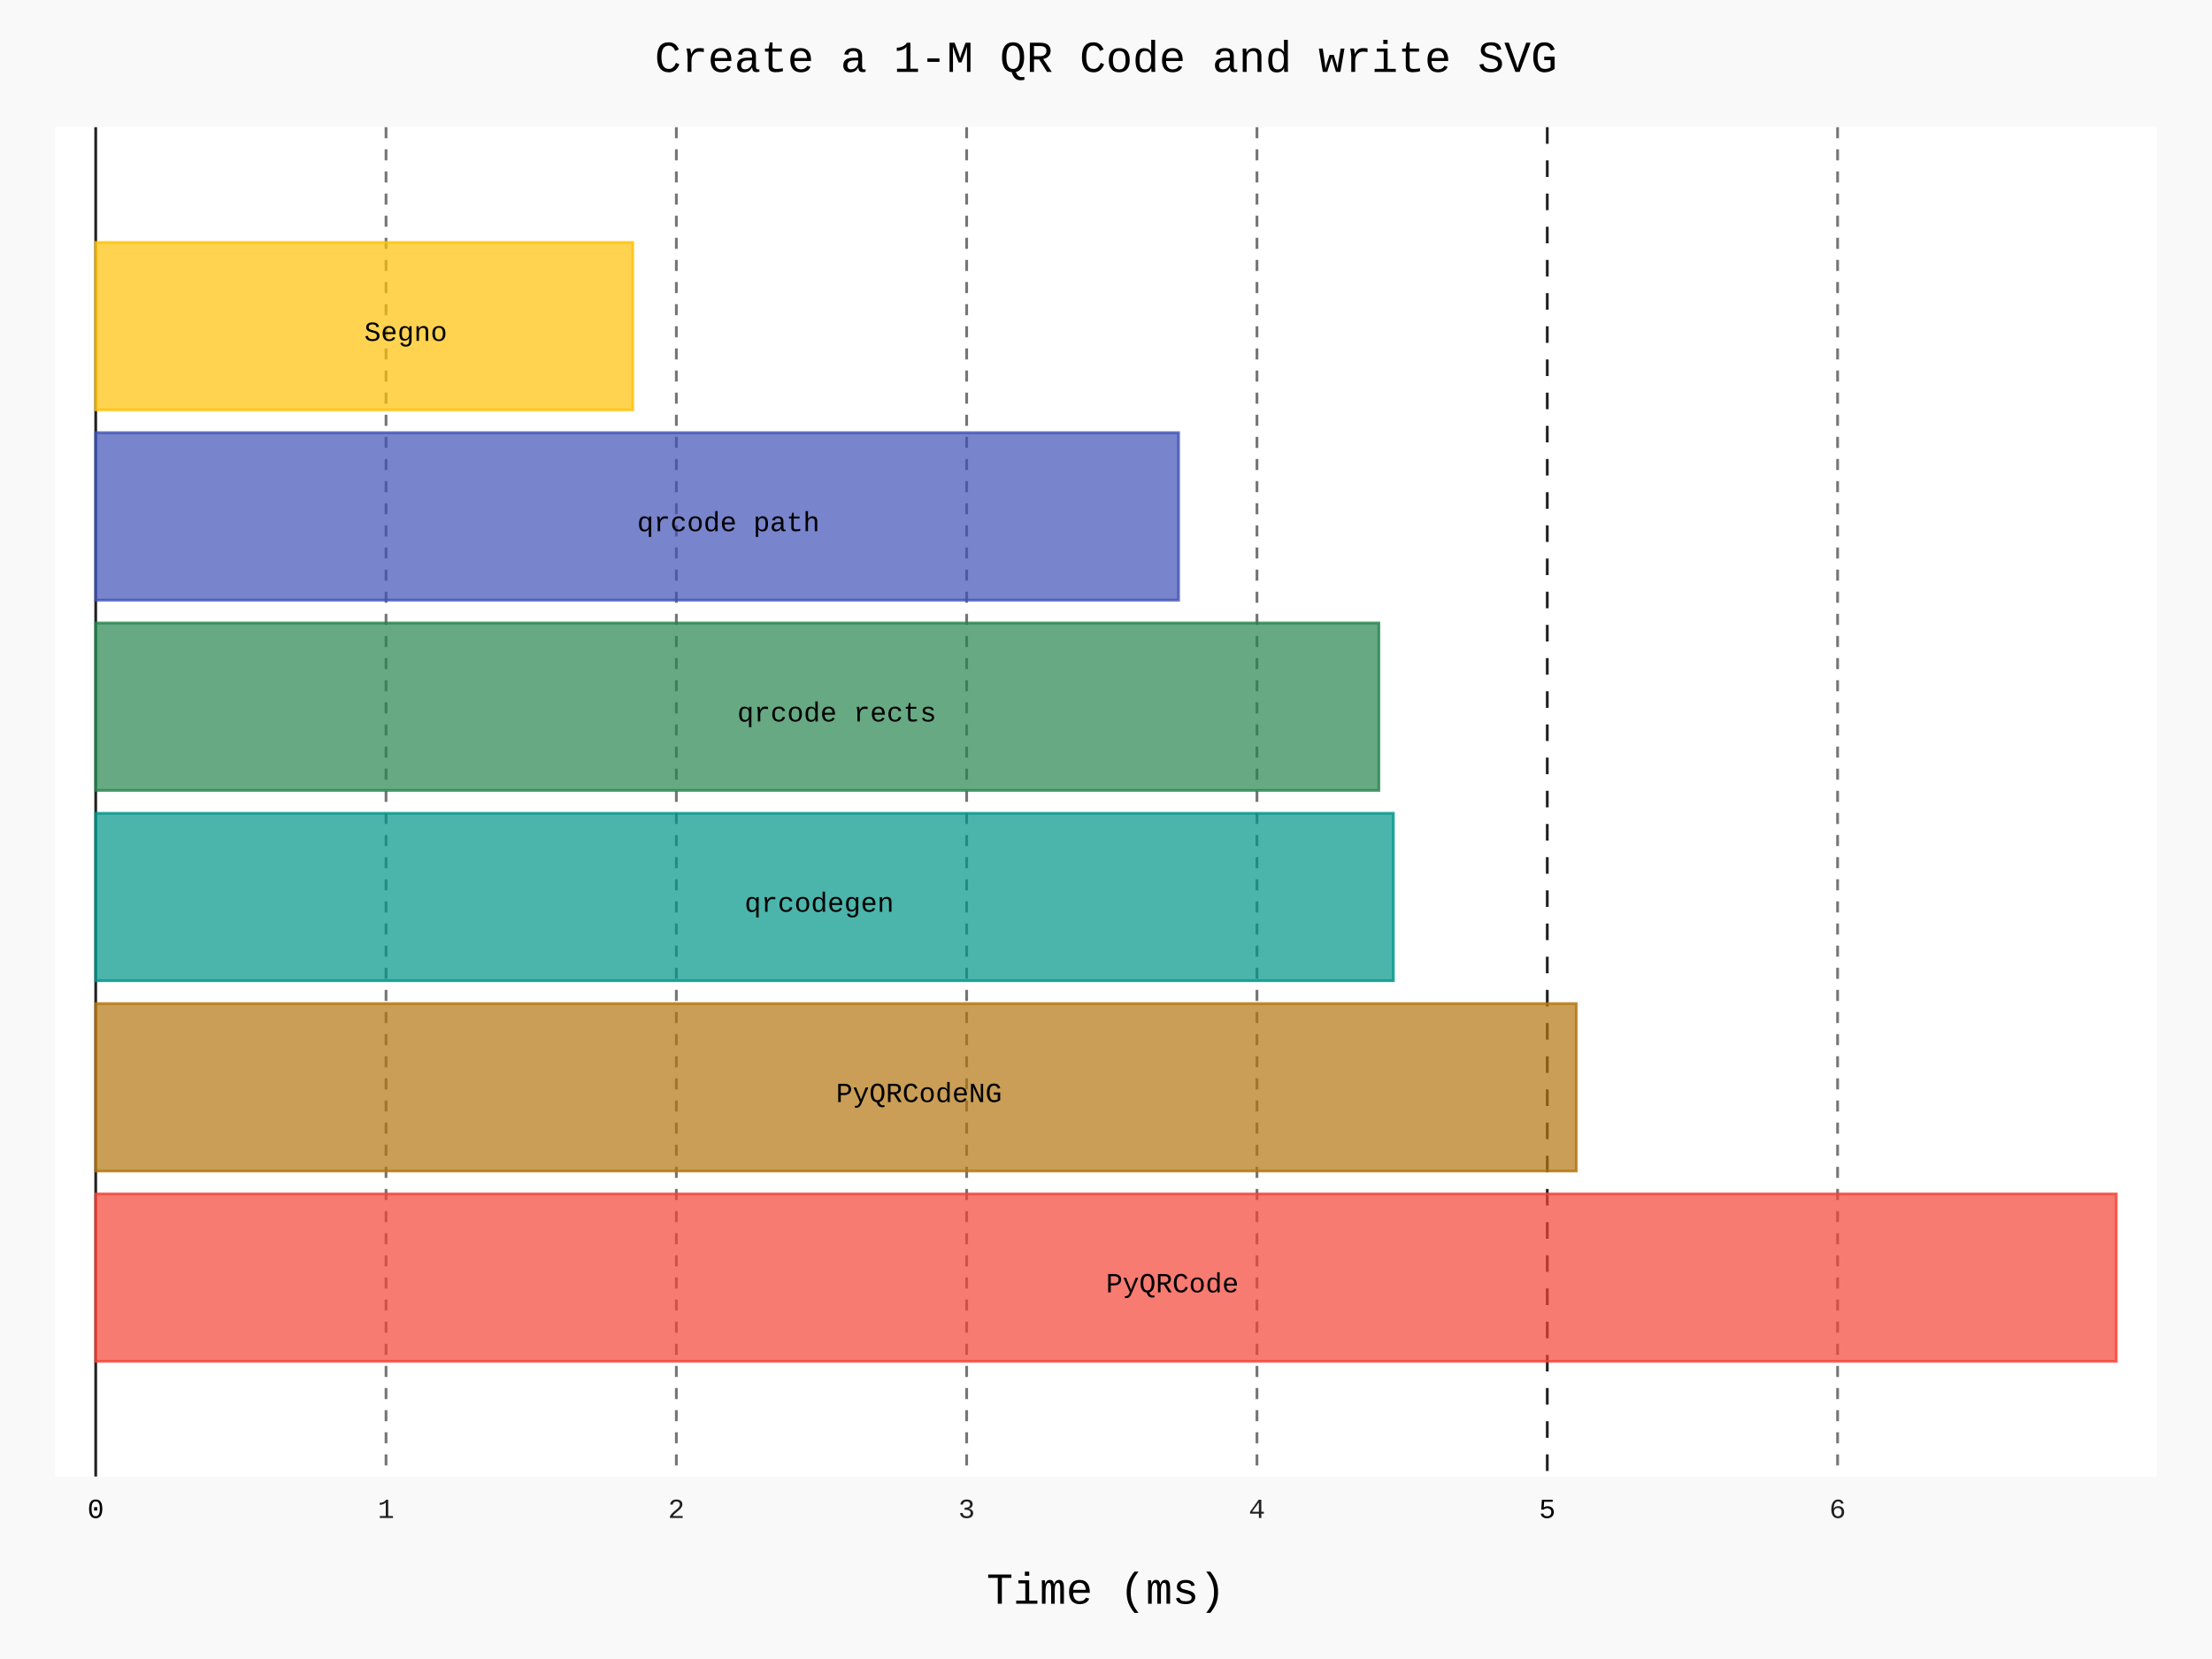
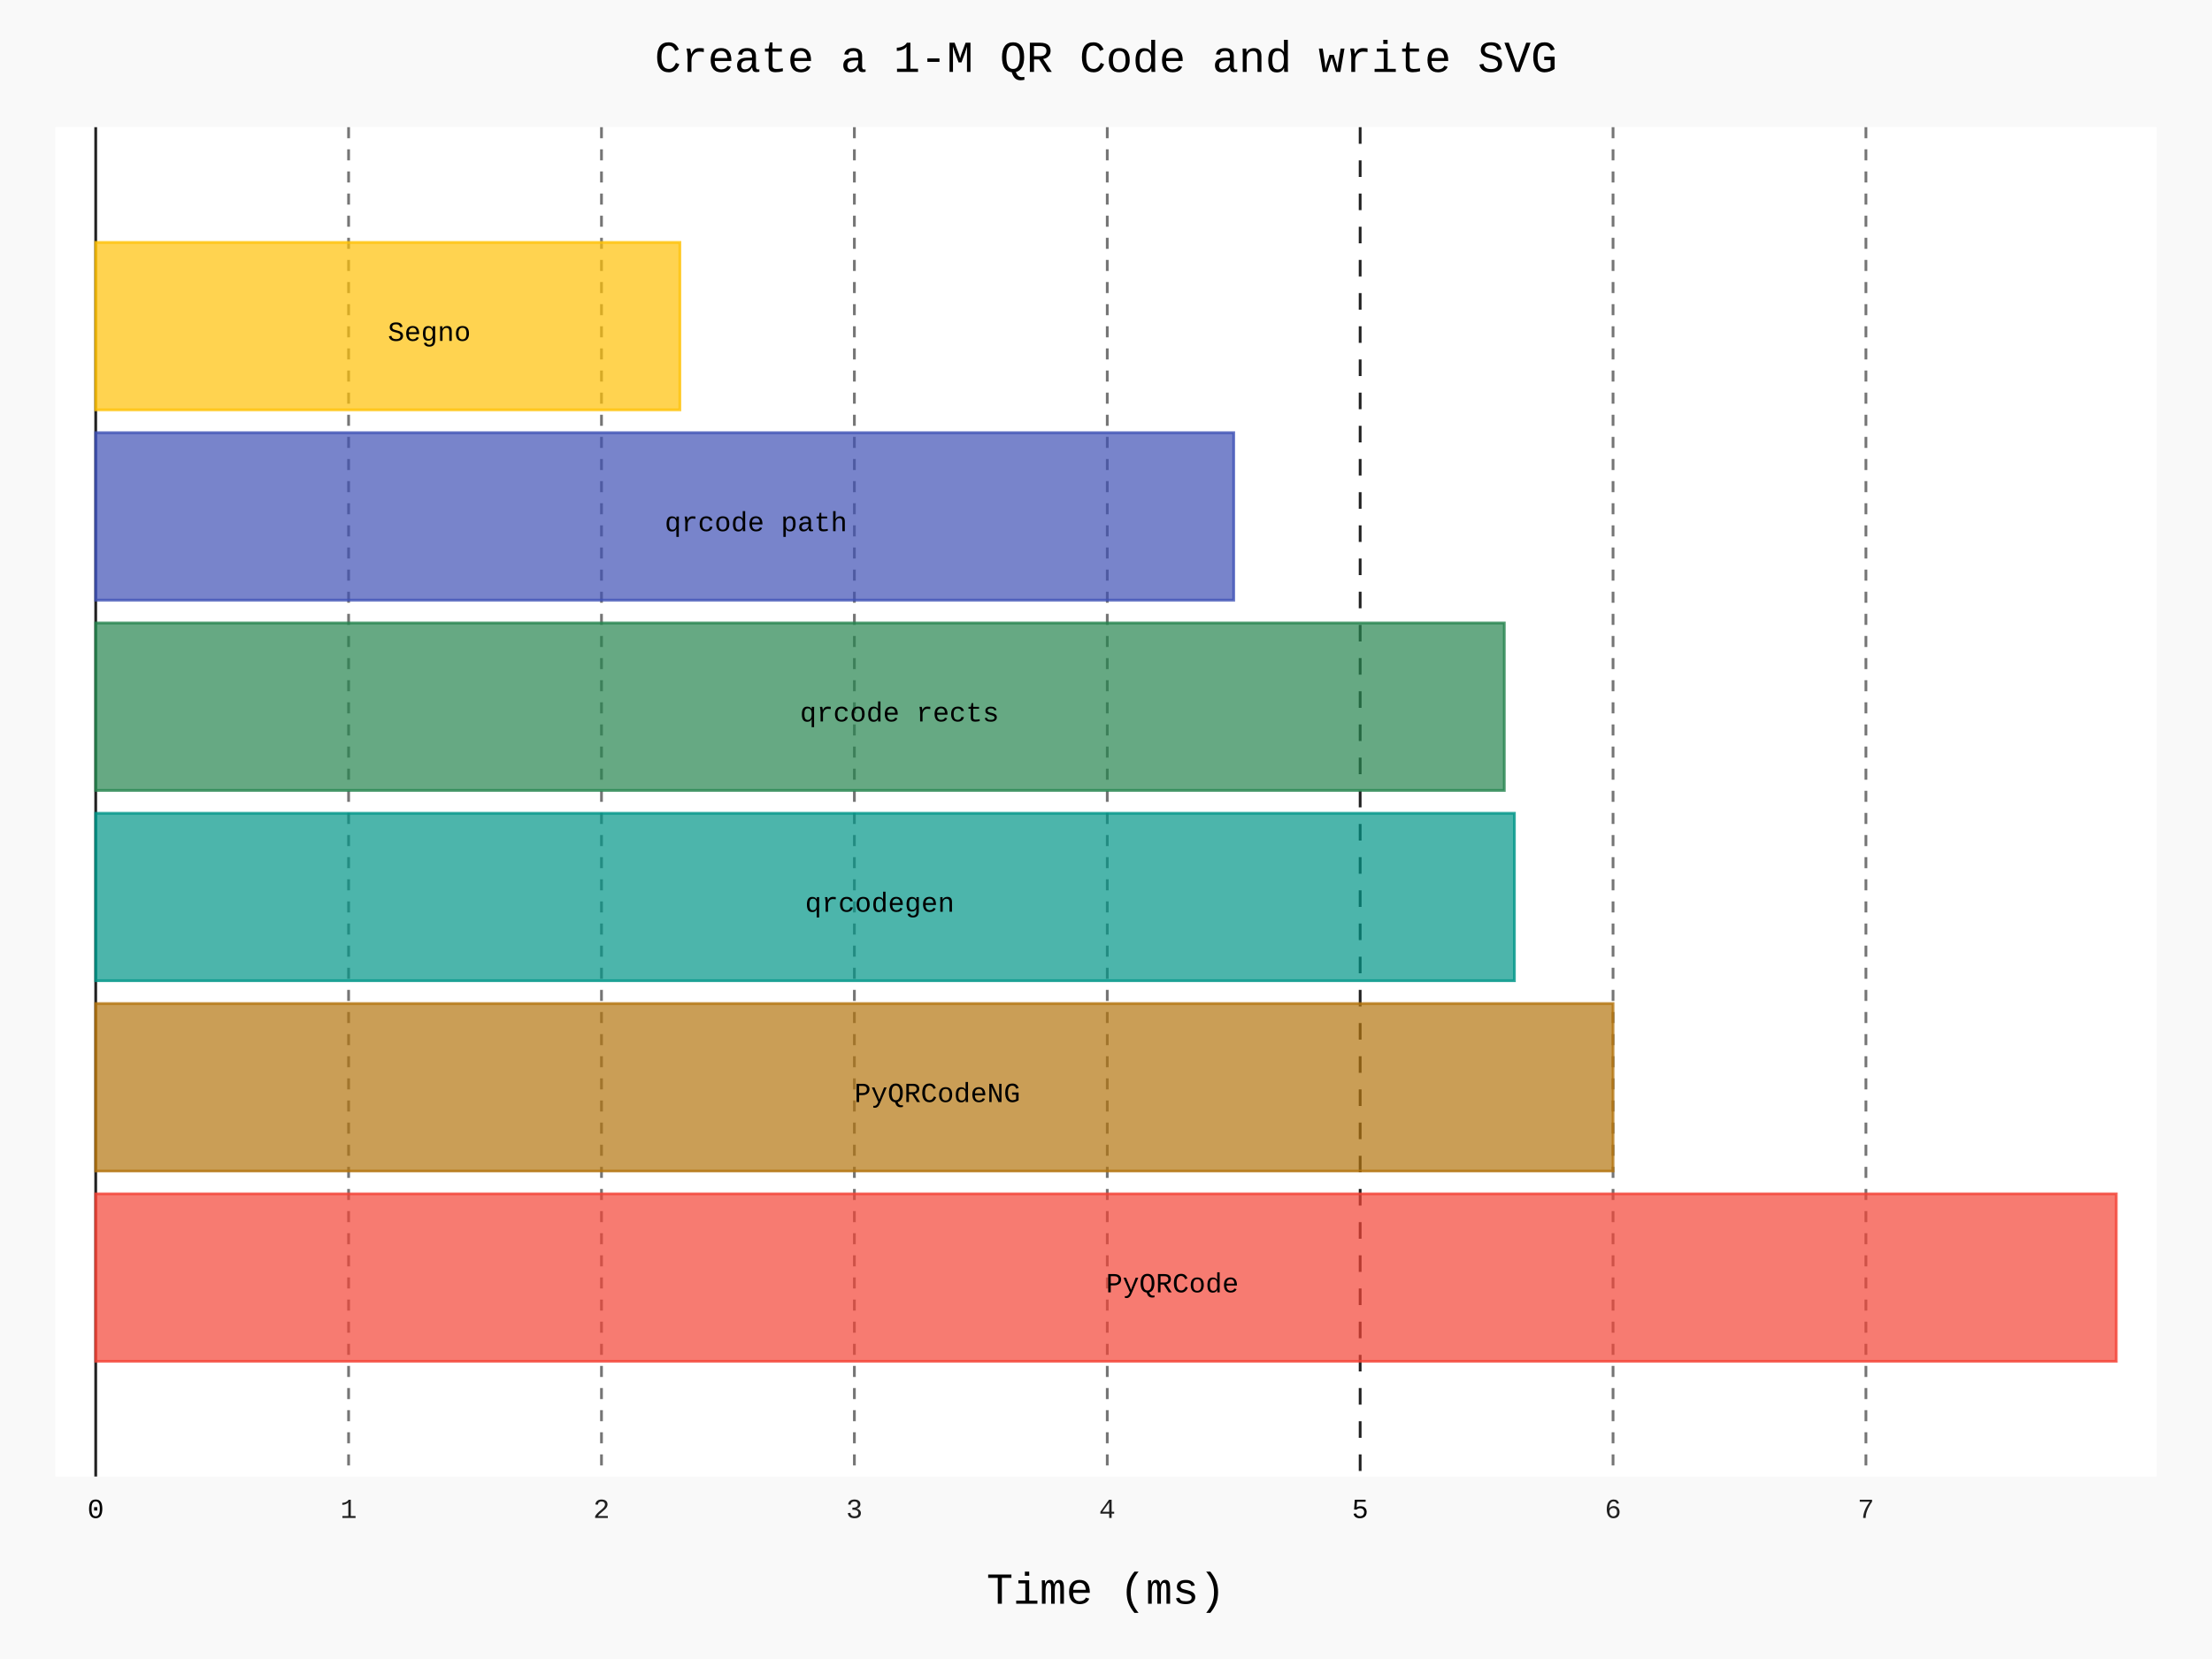
- <svg xmlns="http://www.w3.org/2000/svg" class="pygal-chart" id="chart-05d577d2-35db-433f-aed3-4c03eb027d0f" viewBox="0 0 800 600">
+ <svg xmlns="http://www.w3.org/2000/svg" class="pygal-chart" id="chart-8cc45961-75b0-4dcf-9074-5928a2cc8b39" viewBox="0 0 800 600">
  <defs>
-     <style type="text/css">#chart-05d577d2-35db-433f-aed3-4c03eb027d0f{-webkit-user-select:none;-webkit-font-smoothing:antialiased;font-family:Consolas,"Liberation Mono",Menlo,Courier,monospace}#chart-05d577d2-35db-433f-aed3-4c03eb027d0f .title{font-family:Consolas,"Liberation Mono",Menlo,Courier,monospace;font-size:16px}#chart-05d577d2-35db-433f-aed3-4c03eb027d0f .legends .legend text{font-family:Consolas,"Liberation Mono",Menlo,Courier,monospace;font-size:14px}#chart-05d577d2-35db-433f-aed3-4c03eb027d0f .axis text{font-family:Consolas,"Liberation Mono",Menlo,Courier,monospace;font-size:10px}#chart-05d577d2-35db-433f-aed3-4c03eb027d0f .axis text.major{font-family:Consolas,"Liberation Mono",Menlo,Courier,monospace;font-size:10px}#chart-05d577d2-35db-433f-aed3-4c03eb027d0f .text-overlay text.value{font-family:Consolas,"Liberation Mono",Menlo,Courier,monospace;font-size:16px}#chart-05d577d2-35db-433f-aed3-4c03eb027d0f .text-overlay text.label{font-family:Consolas,"Liberation Mono",Menlo,Courier,monospace;font-size:10px}#chart-05d577d2-35db-433f-aed3-4c03eb027d0f .tooltip{font-family:Consolas,"Liberation Mono",Menlo,Courier,monospace;font-size:14px}#chart-05d577d2-35db-433f-aed3-4c03eb027d0f text.no_data{font-family:Consolas,"Liberation Mono",Menlo,Courier,monospace;font-size:64px}
- #chart-05d577d2-35db-433f-aed3-4c03eb027d0f{background-color:rgba(249,249,249,1)}#chart-05d577d2-35db-433f-aed3-4c03eb027d0f path,#chart-05d577d2-35db-433f-aed3-4c03eb027d0f line,#chart-05d577d2-35db-433f-aed3-4c03eb027d0f rect,#chart-05d577d2-35db-433f-aed3-4c03eb027d0f circle{-webkit-transition:150ms;-moz-transition:150ms;transition:150ms}#chart-05d577d2-35db-433f-aed3-4c03eb027d0f .graph &gt; .background{fill:rgba(249,249,249,1)}#chart-05d577d2-35db-433f-aed3-4c03eb027d0f .plot &gt; .background{fill:rgba(255,255,255,1)}#chart-05d577d2-35db-433f-aed3-4c03eb027d0f .graph{fill:rgba(0,0,0,.87)}#chart-05d577d2-35db-433f-aed3-4c03eb027d0f text.no_data{fill:rgba(0,0,0,1)}#chart-05d577d2-35db-433f-aed3-4c03eb027d0f .title{fill:rgba(0,0,0,1)}#chart-05d577d2-35db-433f-aed3-4c03eb027d0f .legends .legend text{fill:rgba(0,0,0,.87)}#chart-05d577d2-35db-433f-aed3-4c03eb027d0f .legends .legend:hover text{fill:rgba(0,0,0,1)}#chart-05d577d2-35db-433f-aed3-4c03eb027d0f .axis .line{stroke:rgba(0,0,0,1)}#chart-05d577d2-35db-433f-aed3-4c03eb027d0f .axis .guide.line{stroke:rgba(0,0,0,.54)}#chart-05d577d2-35db-433f-aed3-4c03eb027d0f .axis .major.line{stroke:rgba(0,0,0,.87)}#chart-05d577d2-35db-433f-aed3-4c03eb027d0f .axis text.major{fill:rgba(0,0,0,1)}#chart-05d577d2-35db-433f-aed3-4c03eb027d0f .axis.y .guides:hover .guide.line,#chart-05d577d2-35db-433f-aed3-4c03eb027d0f .line-graph .axis.x .guides:hover .guide.line,#chart-05d577d2-35db-433f-aed3-4c03eb027d0f .stackedline-graph .axis.x .guides:hover .guide.line,#chart-05d577d2-35db-433f-aed3-4c03eb027d0f .xy-graph .axis.x .guides:hover .guide.line{stroke:rgba(0,0,0,1)}#chart-05d577d2-35db-433f-aed3-4c03eb027d0f .axis .guides:hover text{fill:rgba(0,0,0,1)}#chart-05d577d2-35db-433f-aed3-4c03eb027d0f .reactive{fill-opacity:.7;stroke-opacity:.8}#chart-05d577d2-35db-433f-aed3-4c03eb027d0f .ci{stroke:rgba(0,0,0,.87)}#chart-05d577d2-35db-433f-aed3-4c03eb027d0f .reactive.active,#chart-05d577d2-35db-433f-aed3-4c03eb027d0f .active .reactive{fill-opacity:.8;stroke-opacity:.9;stroke-width:4}#chart-05d577d2-35db-433f-aed3-4c03eb027d0f .ci .reactive.active{stroke-width:1.5}#chart-05d577d2-35db-433f-aed3-4c03eb027d0f .series text{fill:rgba(0,0,0,1)}#chart-05d577d2-35db-433f-aed3-4c03eb027d0f .tooltip rect{fill:rgba(255,255,255,1);stroke:rgba(0,0,0,1);-webkit-transition:opacity 150ms;-moz-transition:opacity 150ms;transition:opacity 150ms}#chart-05d577d2-35db-433f-aed3-4c03eb027d0f .tooltip .label{fill:rgba(0,0,0,.87)}#chart-05d577d2-35db-433f-aed3-4c03eb027d0f .tooltip .label{fill:rgba(0,0,0,.87)}#chart-05d577d2-35db-433f-aed3-4c03eb027d0f .tooltip .legend{font-size:.8em;fill:rgba(0,0,0,.54)}#chart-05d577d2-35db-433f-aed3-4c03eb027d0f .tooltip .x_label{font-size:.6em;fill:rgba(0,0,0,1)}#chart-05d577d2-35db-433f-aed3-4c03eb027d0f .tooltip .xlink{font-size:.5em;text-decoration:underline}#chart-05d577d2-35db-433f-aed3-4c03eb027d0f .tooltip .value{font-size:1.5em}#chart-05d577d2-35db-433f-aed3-4c03eb027d0f .bound{font-size:.5em}#chart-05d577d2-35db-433f-aed3-4c03eb027d0f .max-value{font-size:.75em;fill:rgba(0,0,0,.54)}#chart-05d577d2-35db-433f-aed3-4c03eb027d0f .map-element{fill:rgba(255,255,255,1);stroke:rgba(0,0,0,.54) !important}#chart-05d577d2-35db-433f-aed3-4c03eb027d0f .map-element .reactive{fill-opacity:inherit;stroke-opacity:inherit}#chart-05d577d2-35db-433f-aed3-4c03eb027d0f .color-0,#chart-05d577d2-35db-433f-aed3-4c03eb027d0f .color-0 a:visited{stroke:#F44336;fill:#F44336}#chart-05d577d2-35db-433f-aed3-4c03eb027d0f .color-1,#chart-05d577d2-35db-433f-aed3-4c03eb027d0f .color-1 a:visited{stroke:#3F51B5;fill:#3F51B5}#chart-05d577d2-35db-433f-aed3-4c03eb027d0f .color-2,#chart-05d577d2-35db-433f-aed3-4c03eb027d0f .color-2 a:visited{stroke:#009688;fill:#009688}#chart-05d577d2-35db-433f-aed3-4c03eb027d0f .color-3,#chart-05d577d2-35db-433f-aed3-4c03eb027d0f .color-3 a:visited{stroke:#FFC107;fill:#FFC107}#chart-05d577d2-35db-433f-aed3-4c03eb027d0f .color-4,#chart-05d577d2-35db-433f-aed3-4c03eb027d0f .color-4 a:visited{stroke:#FF5722;fill:#FF5722}#chart-05d577d2-35db-433f-aed3-4c03eb027d0f .color-5,#chart-05d577d2-35db-433f-aed3-4c03eb027d0f .color-5 a:visited{stroke:#9C27B0;fill:#9C27B0}#chart-05d577d2-35db-433f-aed3-4c03eb027d0f .text-overlay .color-0 text{fill:black}#chart-05d577d2-35db-433f-aed3-4c03eb027d0f .text-overlay .color-1 text{fill:black}#chart-05d577d2-35db-433f-aed3-4c03eb027d0f .text-overlay .color-2 text{fill:black}#chart-05d577d2-35db-433f-aed3-4c03eb027d0f .text-overlay .color-3 text{fill:black}#chart-05d577d2-35db-433f-aed3-4c03eb027d0f .text-overlay .color-4 text{fill:black}#chart-05d577d2-35db-433f-aed3-4c03eb027d0f .text-overlay .color-5 text{fill:black}
- #chart-05d577d2-35db-433f-aed3-4c03eb027d0f text.no_data{text-anchor:middle}#chart-05d577d2-35db-433f-aed3-4c03eb027d0f .guide.line{fill:none}#chart-05d577d2-35db-433f-aed3-4c03eb027d0f .centered{text-anchor:middle}#chart-05d577d2-35db-433f-aed3-4c03eb027d0f .title{text-anchor:middle}#chart-05d577d2-35db-433f-aed3-4c03eb027d0f .legends .legend text{fill-opacity:1}#chart-05d577d2-35db-433f-aed3-4c03eb027d0f .axis.x text{text-anchor:middle}#chart-05d577d2-35db-433f-aed3-4c03eb027d0f .axis.x:not(.web) text[transform]{text-anchor:start}#chart-05d577d2-35db-433f-aed3-4c03eb027d0f .axis.x:not(.web) text[transform].backwards{text-anchor:end}#chart-05d577d2-35db-433f-aed3-4c03eb027d0f .axis.y text{text-anchor:end}#chart-05d577d2-35db-433f-aed3-4c03eb027d0f .axis.y text[transform].backwards{text-anchor:start}#chart-05d577d2-35db-433f-aed3-4c03eb027d0f .axis.y2 text{text-anchor:start}#chart-05d577d2-35db-433f-aed3-4c03eb027d0f .axis.y2 text[transform].backwards{text-anchor:end}#chart-05d577d2-35db-433f-aed3-4c03eb027d0f .axis .guide.line{stroke-dasharray:4,4}#chart-05d577d2-35db-433f-aed3-4c03eb027d0f .axis .major.guide.line{stroke-dasharray:6,6}#chart-05d577d2-35db-433f-aed3-4c03eb027d0f .horizontal .axis.y .guide.line,#chart-05d577d2-35db-433f-aed3-4c03eb027d0f .horizontal .axis.y2 .guide.line,#chart-05d577d2-35db-433f-aed3-4c03eb027d0f .vertical .axis.x .guide.line{opacity:0}#chart-05d577d2-35db-433f-aed3-4c03eb027d0f .horizontal .axis.always_show .guide.line,#chart-05d577d2-35db-433f-aed3-4c03eb027d0f .vertical .axis.always_show .guide.line{opacity:1 !important}#chart-05d577d2-35db-433f-aed3-4c03eb027d0f .axis.y .guides:hover .guide.line,#chart-05d577d2-35db-433f-aed3-4c03eb027d0f .axis.y2 .guides:hover .guide.line,#chart-05d577d2-35db-433f-aed3-4c03eb027d0f .axis.x .guides:hover .guide.line{opacity:1}#chart-05d577d2-35db-433f-aed3-4c03eb027d0f .axis .guides:hover text{opacity:1}#chart-05d577d2-35db-433f-aed3-4c03eb027d0f .nofill{fill:none}#chart-05d577d2-35db-433f-aed3-4c03eb027d0f .subtle-fill{fill-opacity:.2}#chart-05d577d2-35db-433f-aed3-4c03eb027d0f .dot{stroke-width:1px;fill-opacity:1}#chart-05d577d2-35db-433f-aed3-4c03eb027d0f .dot.active{stroke-width:5px}#chart-05d577d2-35db-433f-aed3-4c03eb027d0f .dot.negative{fill:transparent}#chart-05d577d2-35db-433f-aed3-4c03eb027d0f text,#chart-05d577d2-35db-433f-aed3-4c03eb027d0f tspan{stroke:none !important}#chart-05d577d2-35db-433f-aed3-4c03eb027d0f .series text.active{opacity:1}#chart-05d577d2-35db-433f-aed3-4c03eb027d0f .tooltip rect{fill-opacity:.95;stroke-width:.5}#chart-05d577d2-35db-433f-aed3-4c03eb027d0f .tooltip text{fill-opacity:1}#chart-05d577d2-35db-433f-aed3-4c03eb027d0f .showable{visibility:hidden}#chart-05d577d2-35db-433f-aed3-4c03eb027d0f .showable.shown{visibility:visible}#chart-05d577d2-35db-433f-aed3-4c03eb027d0f .gauge-background{fill:rgba(229,229,229,1);stroke:none}#chart-05d577d2-35db-433f-aed3-4c03eb027d0f .bg-lines{stroke:rgba(249,249,249,1);stroke-width:2px}</style>
+     <style type="text/css">#chart-8cc45961-75b0-4dcf-9074-5928a2cc8b39{-webkit-user-select:none;-webkit-font-smoothing:antialiased;font-family:Consolas,"Liberation Mono",Menlo,Courier,monospace}#chart-8cc45961-75b0-4dcf-9074-5928a2cc8b39 .title{font-family:Consolas,"Liberation Mono",Menlo,Courier,monospace;font-size:16px}#chart-8cc45961-75b0-4dcf-9074-5928a2cc8b39 .legends .legend text{font-family:Consolas,"Liberation Mono",Menlo,Courier,monospace;font-size:14px}#chart-8cc45961-75b0-4dcf-9074-5928a2cc8b39 .axis text{font-family:Consolas,"Liberation Mono",Menlo,Courier,monospace;font-size:10px}#chart-8cc45961-75b0-4dcf-9074-5928a2cc8b39 .axis text.major{font-family:Consolas,"Liberation Mono",Menlo,Courier,monospace;font-size:10px}#chart-8cc45961-75b0-4dcf-9074-5928a2cc8b39 .text-overlay text.value{font-family:Consolas,"Liberation Mono",Menlo,Courier,monospace;font-size:16px}#chart-8cc45961-75b0-4dcf-9074-5928a2cc8b39 .text-overlay text.label{font-family:Consolas,"Liberation Mono",Menlo,Courier,monospace;font-size:10px}#chart-8cc45961-75b0-4dcf-9074-5928a2cc8b39 .tooltip{font-family:Consolas,"Liberation Mono",Menlo,Courier,monospace;font-size:14px}#chart-8cc45961-75b0-4dcf-9074-5928a2cc8b39 text.no_data{font-family:Consolas,"Liberation Mono",Menlo,Courier,monospace;font-size:64px}
+ #chart-8cc45961-75b0-4dcf-9074-5928a2cc8b39{background-color:rgba(249,249,249,1)}#chart-8cc45961-75b0-4dcf-9074-5928a2cc8b39 path,#chart-8cc45961-75b0-4dcf-9074-5928a2cc8b39 line,#chart-8cc45961-75b0-4dcf-9074-5928a2cc8b39 rect,#chart-8cc45961-75b0-4dcf-9074-5928a2cc8b39 circle{-webkit-transition:150ms;-moz-transition:150ms;transition:150ms}#chart-8cc45961-75b0-4dcf-9074-5928a2cc8b39 .graph &gt; .background{fill:rgba(249,249,249,1)}#chart-8cc45961-75b0-4dcf-9074-5928a2cc8b39 .plot &gt; .background{fill:rgba(255,255,255,1)}#chart-8cc45961-75b0-4dcf-9074-5928a2cc8b39 .graph{fill:rgba(0,0,0,.87)}#chart-8cc45961-75b0-4dcf-9074-5928a2cc8b39 text.no_data{fill:rgba(0,0,0,1)}#chart-8cc45961-75b0-4dcf-9074-5928a2cc8b39 .title{fill:rgba(0,0,0,1)}#chart-8cc45961-75b0-4dcf-9074-5928a2cc8b39 .legends .legend text{fill:rgba(0,0,0,.87)}#chart-8cc45961-75b0-4dcf-9074-5928a2cc8b39 .legends .legend:hover text{fill:rgba(0,0,0,1)}#chart-8cc45961-75b0-4dcf-9074-5928a2cc8b39 .axis .line{stroke:rgba(0,0,0,1)}#chart-8cc45961-75b0-4dcf-9074-5928a2cc8b39 .axis .guide.line{stroke:rgba(0,0,0,.54)}#chart-8cc45961-75b0-4dcf-9074-5928a2cc8b39 .axis .major.line{stroke:rgba(0,0,0,.87)}#chart-8cc45961-75b0-4dcf-9074-5928a2cc8b39 .axis text.major{fill:rgba(0,0,0,1)}#chart-8cc45961-75b0-4dcf-9074-5928a2cc8b39 .axis.y .guides:hover .guide.line,#chart-8cc45961-75b0-4dcf-9074-5928a2cc8b39 .line-graph .axis.x .guides:hover .guide.line,#chart-8cc45961-75b0-4dcf-9074-5928a2cc8b39 .stackedline-graph .axis.x .guides:hover .guide.line,#chart-8cc45961-75b0-4dcf-9074-5928a2cc8b39 .xy-graph .axis.x .guides:hover .guide.line{stroke:rgba(0,0,0,1)}#chart-8cc45961-75b0-4dcf-9074-5928a2cc8b39 .axis .guides:hover text{fill:rgba(0,0,0,1)}#chart-8cc45961-75b0-4dcf-9074-5928a2cc8b39 .reactive{fill-opacity:.7;stroke-opacity:.8}#chart-8cc45961-75b0-4dcf-9074-5928a2cc8b39 .ci{stroke:rgba(0,0,0,.87)}#chart-8cc45961-75b0-4dcf-9074-5928a2cc8b39 .reactive.active,#chart-8cc45961-75b0-4dcf-9074-5928a2cc8b39 .active .reactive{fill-opacity:.8;stroke-opacity:.9;stroke-width:4}#chart-8cc45961-75b0-4dcf-9074-5928a2cc8b39 .ci .reactive.active{stroke-width:1.5}#chart-8cc45961-75b0-4dcf-9074-5928a2cc8b39 .series text{fill:rgba(0,0,0,1)}#chart-8cc45961-75b0-4dcf-9074-5928a2cc8b39 .tooltip rect{fill:rgba(255,255,255,1);stroke:rgba(0,0,0,1);-webkit-transition:opacity 150ms;-moz-transition:opacity 150ms;transition:opacity 150ms}#chart-8cc45961-75b0-4dcf-9074-5928a2cc8b39 .tooltip .label{fill:rgba(0,0,0,.87)}#chart-8cc45961-75b0-4dcf-9074-5928a2cc8b39 .tooltip .label{fill:rgba(0,0,0,.87)}#chart-8cc45961-75b0-4dcf-9074-5928a2cc8b39 .tooltip .legend{font-size:.8em;fill:rgba(0,0,0,.54)}#chart-8cc45961-75b0-4dcf-9074-5928a2cc8b39 .tooltip .x_label{font-size:.6em;fill:rgba(0,0,0,1)}#chart-8cc45961-75b0-4dcf-9074-5928a2cc8b39 .tooltip .xlink{font-size:.5em;text-decoration:underline}#chart-8cc45961-75b0-4dcf-9074-5928a2cc8b39 .tooltip .value{font-size:1.5em}#chart-8cc45961-75b0-4dcf-9074-5928a2cc8b39 .bound{font-size:.5em}#chart-8cc45961-75b0-4dcf-9074-5928a2cc8b39 .max-value{font-size:.75em;fill:rgba(0,0,0,.54)}#chart-8cc45961-75b0-4dcf-9074-5928a2cc8b39 .map-element{fill:rgba(255,255,255,1);stroke:rgba(0,0,0,.54) !important}#chart-8cc45961-75b0-4dcf-9074-5928a2cc8b39 .map-element .reactive{fill-opacity:inherit;stroke-opacity:inherit}#chart-8cc45961-75b0-4dcf-9074-5928a2cc8b39 .color-0,#chart-8cc45961-75b0-4dcf-9074-5928a2cc8b39 .color-0 a:visited{stroke:#F44336;fill:#F44336}#chart-8cc45961-75b0-4dcf-9074-5928a2cc8b39 .color-1,#chart-8cc45961-75b0-4dcf-9074-5928a2cc8b39 .color-1 a:visited{stroke:#3F51B5;fill:#3F51B5}#chart-8cc45961-75b0-4dcf-9074-5928a2cc8b39 .color-2,#chart-8cc45961-75b0-4dcf-9074-5928a2cc8b39 .color-2 a:visited{stroke:#009688;fill:#009688}#chart-8cc45961-75b0-4dcf-9074-5928a2cc8b39 .color-3,#chart-8cc45961-75b0-4dcf-9074-5928a2cc8b39 .color-3 a:visited{stroke:#FFC107;fill:#FFC107}#chart-8cc45961-75b0-4dcf-9074-5928a2cc8b39 .color-4,#chart-8cc45961-75b0-4dcf-9074-5928a2cc8b39 .color-4 a:visited{stroke:#FF5722;fill:#FF5722}#chart-8cc45961-75b0-4dcf-9074-5928a2cc8b39 .color-5,#chart-8cc45961-75b0-4dcf-9074-5928a2cc8b39 .color-5 a:visited{stroke:#9C27B0;fill:#9C27B0}#chart-8cc45961-75b0-4dcf-9074-5928a2cc8b39 .text-overlay .color-0 text{fill:black}#chart-8cc45961-75b0-4dcf-9074-5928a2cc8b39 .text-overlay .color-1 text{fill:black}#chart-8cc45961-75b0-4dcf-9074-5928a2cc8b39 .text-overlay .color-2 text{fill:black}#chart-8cc45961-75b0-4dcf-9074-5928a2cc8b39 .text-overlay .color-3 text{fill:black}#chart-8cc45961-75b0-4dcf-9074-5928a2cc8b39 .text-overlay .color-4 text{fill:black}#chart-8cc45961-75b0-4dcf-9074-5928a2cc8b39 .text-overlay .color-5 text{fill:black}
+ #chart-8cc45961-75b0-4dcf-9074-5928a2cc8b39 text.no_data{text-anchor:middle}#chart-8cc45961-75b0-4dcf-9074-5928a2cc8b39 .guide.line{fill:none}#chart-8cc45961-75b0-4dcf-9074-5928a2cc8b39 .centered{text-anchor:middle}#chart-8cc45961-75b0-4dcf-9074-5928a2cc8b39 .title{text-anchor:middle}#chart-8cc45961-75b0-4dcf-9074-5928a2cc8b39 .legends .legend text{fill-opacity:1}#chart-8cc45961-75b0-4dcf-9074-5928a2cc8b39 .axis.x text{text-anchor:middle}#chart-8cc45961-75b0-4dcf-9074-5928a2cc8b39 .axis.x:not(.web) text[transform]{text-anchor:start}#chart-8cc45961-75b0-4dcf-9074-5928a2cc8b39 .axis.x:not(.web) text[transform].backwards{text-anchor:end}#chart-8cc45961-75b0-4dcf-9074-5928a2cc8b39 .axis.y text{text-anchor:end}#chart-8cc45961-75b0-4dcf-9074-5928a2cc8b39 .axis.y text[transform].backwards{text-anchor:start}#chart-8cc45961-75b0-4dcf-9074-5928a2cc8b39 .axis.y2 text{text-anchor:start}#chart-8cc45961-75b0-4dcf-9074-5928a2cc8b39 .axis.y2 text[transform].backwards{text-anchor:end}#chart-8cc45961-75b0-4dcf-9074-5928a2cc8b39 .axis .guide.line{stroke-dasharray:4,4}#chart-8cc45961-75b0-4dcf-9074-5928a2cc8b39 .axis .major.guide.line{stroke-dasharray:6,6}#chart-8cc45961-75b0-4dcf-9074-5928a2cc8b39 .horizontal .axis.y .guide.line,#chart-8cc45961-75b0-4dcf-9074-5928a2cc8b39 .horizontal .axis.y2 .guide.line,#chart-8cc45961-75b0-4dcf-9074-5928a2cc8b39 .vertical .axis.x .guide.line{opacity:0}#chart-8cc45961-75b0-4dcf-9074-5928a2cc8b39 .horizontal .axis.always_show .guide.line,#chart-8cc45961-75b0-4dcf-9074-5928a2cc8b39 .vertical .axis.always_show .guide.line{opacity:1 !important}#chart-8cc45961-75b0-4dcf-9074-5928a2cc8b39 .axis.y .guides:hover .guide.line,#chart-8cc45961-75b0-4dcf-9074-5928a2cc8b39 .axis.y2 .guides:hover .guide.line,#chart-8cc45961-75b0-4dcf-9074-5928a2cc8b39 .axis.x .guides:hover .guide.line{opacity:1}#chart-8cc45961-75b0-4dcf-9074-5928a2cc8b39 .axis .guides:hover text{opacity:1}#chart-8cc45961-75b0-4dcf-9074-5928a2cc8b39 .nofill{fill:none}#chart-8cc45961-75b0-4dcf-9074-5928a2cc8b39 .subtle-fill{fill-opacity:.2}#chart-8cc45961-75b0-4dcf-9074-5928a2cc8b39 .dot{stroke-width:1px;fill-opacity:1}#chart-8cc45961-75b0-4dcf-9074-5928a2cc8b39 .dot.active{stroke-width:5px}#chart-8cc45961-75b0-4dcf-9074-5928a2cc8b39 .dot.negative{fill:transparent}#chart-8cc45961-75b0-4dcf-9074-5928a2cc8b39 text,#chart-8cc45961-75b0-4dcf-9074-5928a2cc8b39 tspan{stroke:none !important}#chart-8cc45961-75b0-4dcf-9074-5928a2cc8b39 .series text.active{opacity:1}#chart-8cc45961-75b0-4dcf-9074-5928a2cc8b39 .tooltip rect{fill-opacity:.95;stroke-width:.5}#chart-8cc45961-75b0-4dcf-9074-5928a2cc8b39 .tooltip text{fill-opacity:1}#chart-8cc45961-75b0-4dcf-9074-5928a2cc8b39 .showable{visibility:hidden}#chart-8cc45961-75b0-4dcf-9074-5928a2cc8b39 .showable.shown{visibility:visible}#chart-8cc45961-75b0-4dcf-9074-5928a2cc8b39 .gauge-background{fill:rgba(229,229,229,1);stroke:none}#chart-8cc45961-75b0-4dcf-9074-5928a2cc8b39 .bg-lines{stroke:rgba(249,249,249,1);stroke-width:2px}</style>
  </defs>
  <g class="graph horizontalbar-graph horizontal">
    <rect class="background" height="600" width="800" x="0" y="0" />
    <g class="plot" transform="translate(20, 46)">
      <rect class="background" height="488" width="760" x="0" y="0" />
      <g class="axis x always_show">
        <g class="guides">
          <path class="axis major line" d="M14.615 0 v488" />
          <text class="major" x="14.615" y="503.0">0</text>
        </g>
        <g class="guides">
-           <path class="guide line" d="M119.611 0 v488" />
-           <text class="" x="119.611" y="503.0">1</text>
+           <path class="guide line" d="M106.076 0 v488" />
+           <text class="" x="106.076" y="503.0">1</text>
        </g>
        <g class="guides">
-           <path class="guide line" d="M224.607 0 v488" />
-           <text class="" x="224.607" y="503.0">2</text>
+           <path class="guide line" d="M197.536 0 v488" />
+           <text class="" x="197.536" y="503.0">2</text>
        </g>
        <g class="guides">
-           <path class="guide line" d="M329.602 0 v488" />
-           <text class="" x="329.602" y="503.0">3</text>
+           <path class="guide line" d="M288.997 0 v488" />
+           <text class="" x="288.997" y="503.0">3</text>
        </g>
        <g class="guides">
-           <path class="guide line" d="M434.598 0 v488" />
-           <text class="" x="434.598" y="503.0">4</text>
+           <path class="guide line" d="M380.457 0 v488" />
+           <text class="" x="380.457" y="503.0">4</text>
        </g>
        <g class="guides">
-           <path class="major guide line" d="M539.593 0 v488" />
-           <text class="major" x="539.593" y="503.0">5</text>
+           <path class="major guide line" d="M471.918 0 v488" />
+           <text class="major" x="471.918" y="503.0">5</text>
        </g>
        <g class="guides">
-           <path class="guide line" d="M644.589 0 v488" />
-           <text class="" x="644.589" y="503.0">6</text>
+           <path class="guide line" d="M563.378 0 v488" />
+           <text class="" x="563.378" y="503.0">6</text>
+         </g>
+         <g class="guides">
+           <path class="guide line" d="M654.839 0 v488" />
+           <text class="" x="654.839" y="503.0">7</text>
        </g>
      </g>
      <g class="series serie-5 color-5">
        <g class="bars">
          <g class="bar" style="fill: #F44336; stroke: #F44336">
            <rect class="rect reactive tooltip-trigger" height="60.562" rx="0" ry="0" width="730.769" x="14.615" y="385.77" />
          </g>
        </g>
      </g>
      <g class="series serie-4 color-4">
        <g class="bars">
          <g class="bar" style="fill: #b4750f; stroke: #b4750f">
-             <rect class="rect reactive tooltip-trigger" height="60.562" rx="0" ry="0" width="535.477" x="14.615" y="316.95" />
+             <rect class="rect reactive tooltip-trigger" height="60.562" rx="0" ry="0" width="548.763" x="14.615" y="316.95" />
          </g>
        </g>
      </g>
      <g class="series serie-3 color-3">
        <g class="bars">
          <g class="bar" style="fill: #009688; stroke: #009688">
-             <rect class="rect reactive tooltip-trigger" height="60.562" rx="0" ry="0" width="469.33" x="14.615" y="248.129" />
+             <rect class="rect reactive tooltip-trigger" height="60.562" rx="0" ry="0" width="513.093" x="14.615" y="248.129" />
          </g>
        </g>
      </g>
      <g class="series serie-2 color-2">
        <g class="bars">
          <g class="bar" style="fill: #26854F; stroke: #26854F">
-             <rect class="rect reactive tooltip-trigger" height="60.562" rx="0" ry="0" width="464.08" x="14.615" y="179.309" />
+             <rect class="rect reactive tooltip-trigger" height="60.562" rx="0" ry="0" width="509.435" x="14.615" y="179.309" />
          </g>
        </g>
      </g>
      <g class="series serie-1 color-1">
        <g class="bars">
          <g class="bar" style="fill: #3F51B5; stroke: #3F51B5">
-             <rect class="rect reactive tooltip-trigger" height="60.562" rx="0" ry="0" width="391.634" x="14.615" y="110.488" />
+             <rect class="rect reactive tooltip-trigger" height="60.562" rx="0" ry="0" width="411.572" x="14.615" y="110.488" />
          </g>
        </g>
      </g>
      <g class="series serie-0 color-0">
        <g class="bars">
          <g class="bar" style="fill: #FFC107; stroke: #FFC107">
-             <rect class="rect reactive tooltip-trigger" height="60.562" rx="0" ry="0" width="194.242" x="14.615" y="41.668" />
+             <rect class="rect reactive tooltip-trigger" height="60.562" rx="0" ry="0" width="211.274" x="14.615" y="41.668" />
          </g>
        </g>
      </g>
    </g>
    <g class="titles">
      <text class="title plot_title" x="400.0" y="26">Create a 1-M QR Code and write SVG</text>
      <text class="title" x="400.0" y="580">Time (ms)</text>
    </g>
    <g class="plot overlay" transform="translate(20, 46)">
      <g class="series serie-5 color-5" />
      <g class="series serie-4 color-4" />
      <g class="series serie-3 color-3" />
      <g class="series serie-2 color-2" />
      <g class="series serie-1 color-1" />
      <g class="series serie-0 color-0" />
    </g>
    <g class="plot text-overlay" transform="translate(20, 46)">
      <g class="series serie-5 color-5">
        <text class="label" x="380.0" y="421.385">PyQRCode</text>
      </g>
      <g class="series serie-4 color-4">
-         <text class="label" x="282.354" y="352.564">PyQRCodeNG</text>
+         <text class="label" x="288.997" y="352.564">PyQRCodeNG</text>
      </g>
      <g class="series serie-3 color-3">
-         <text class="label" x="249.281" y="283.744">qrcodegen</text>
+         <text class="label" x="271.162" y="283.744">qrcodegen</text>
      </g>
      <g class="series serie-2 color-2">
-         <text class="label" x="246.656" y="214.923">qrcode rects</text>
+         <text class="label" x="269.333" y="214.923">qrcode rects</text>
      </g>
      <g class="series serie-1 color-1">
-         <text class="label" x="210.432" y="146.103">qrcode path</text>
+         <text class="label" x="220.401" y="146.103">qrcode path</text>
      </g>
      <g class="series serie-0 color-0">
-         <text class="label" x="111.736" y="77.282">Segno</text>
+         <text class="label" x="120.252" y="77.282">Segno</text>
      </g>
    </g>
    <g class="plot tooltip-overlay" transform="translate(20, 46)">
      <g class="tooltip" style="opacity: 0" transform="translate(0 0)">
        <rect class="tooltip-box" height="0" rx="0" ry="0" width="0" />
        <g class="text" />
      </g>
    </g>
  </g>
</svg>
